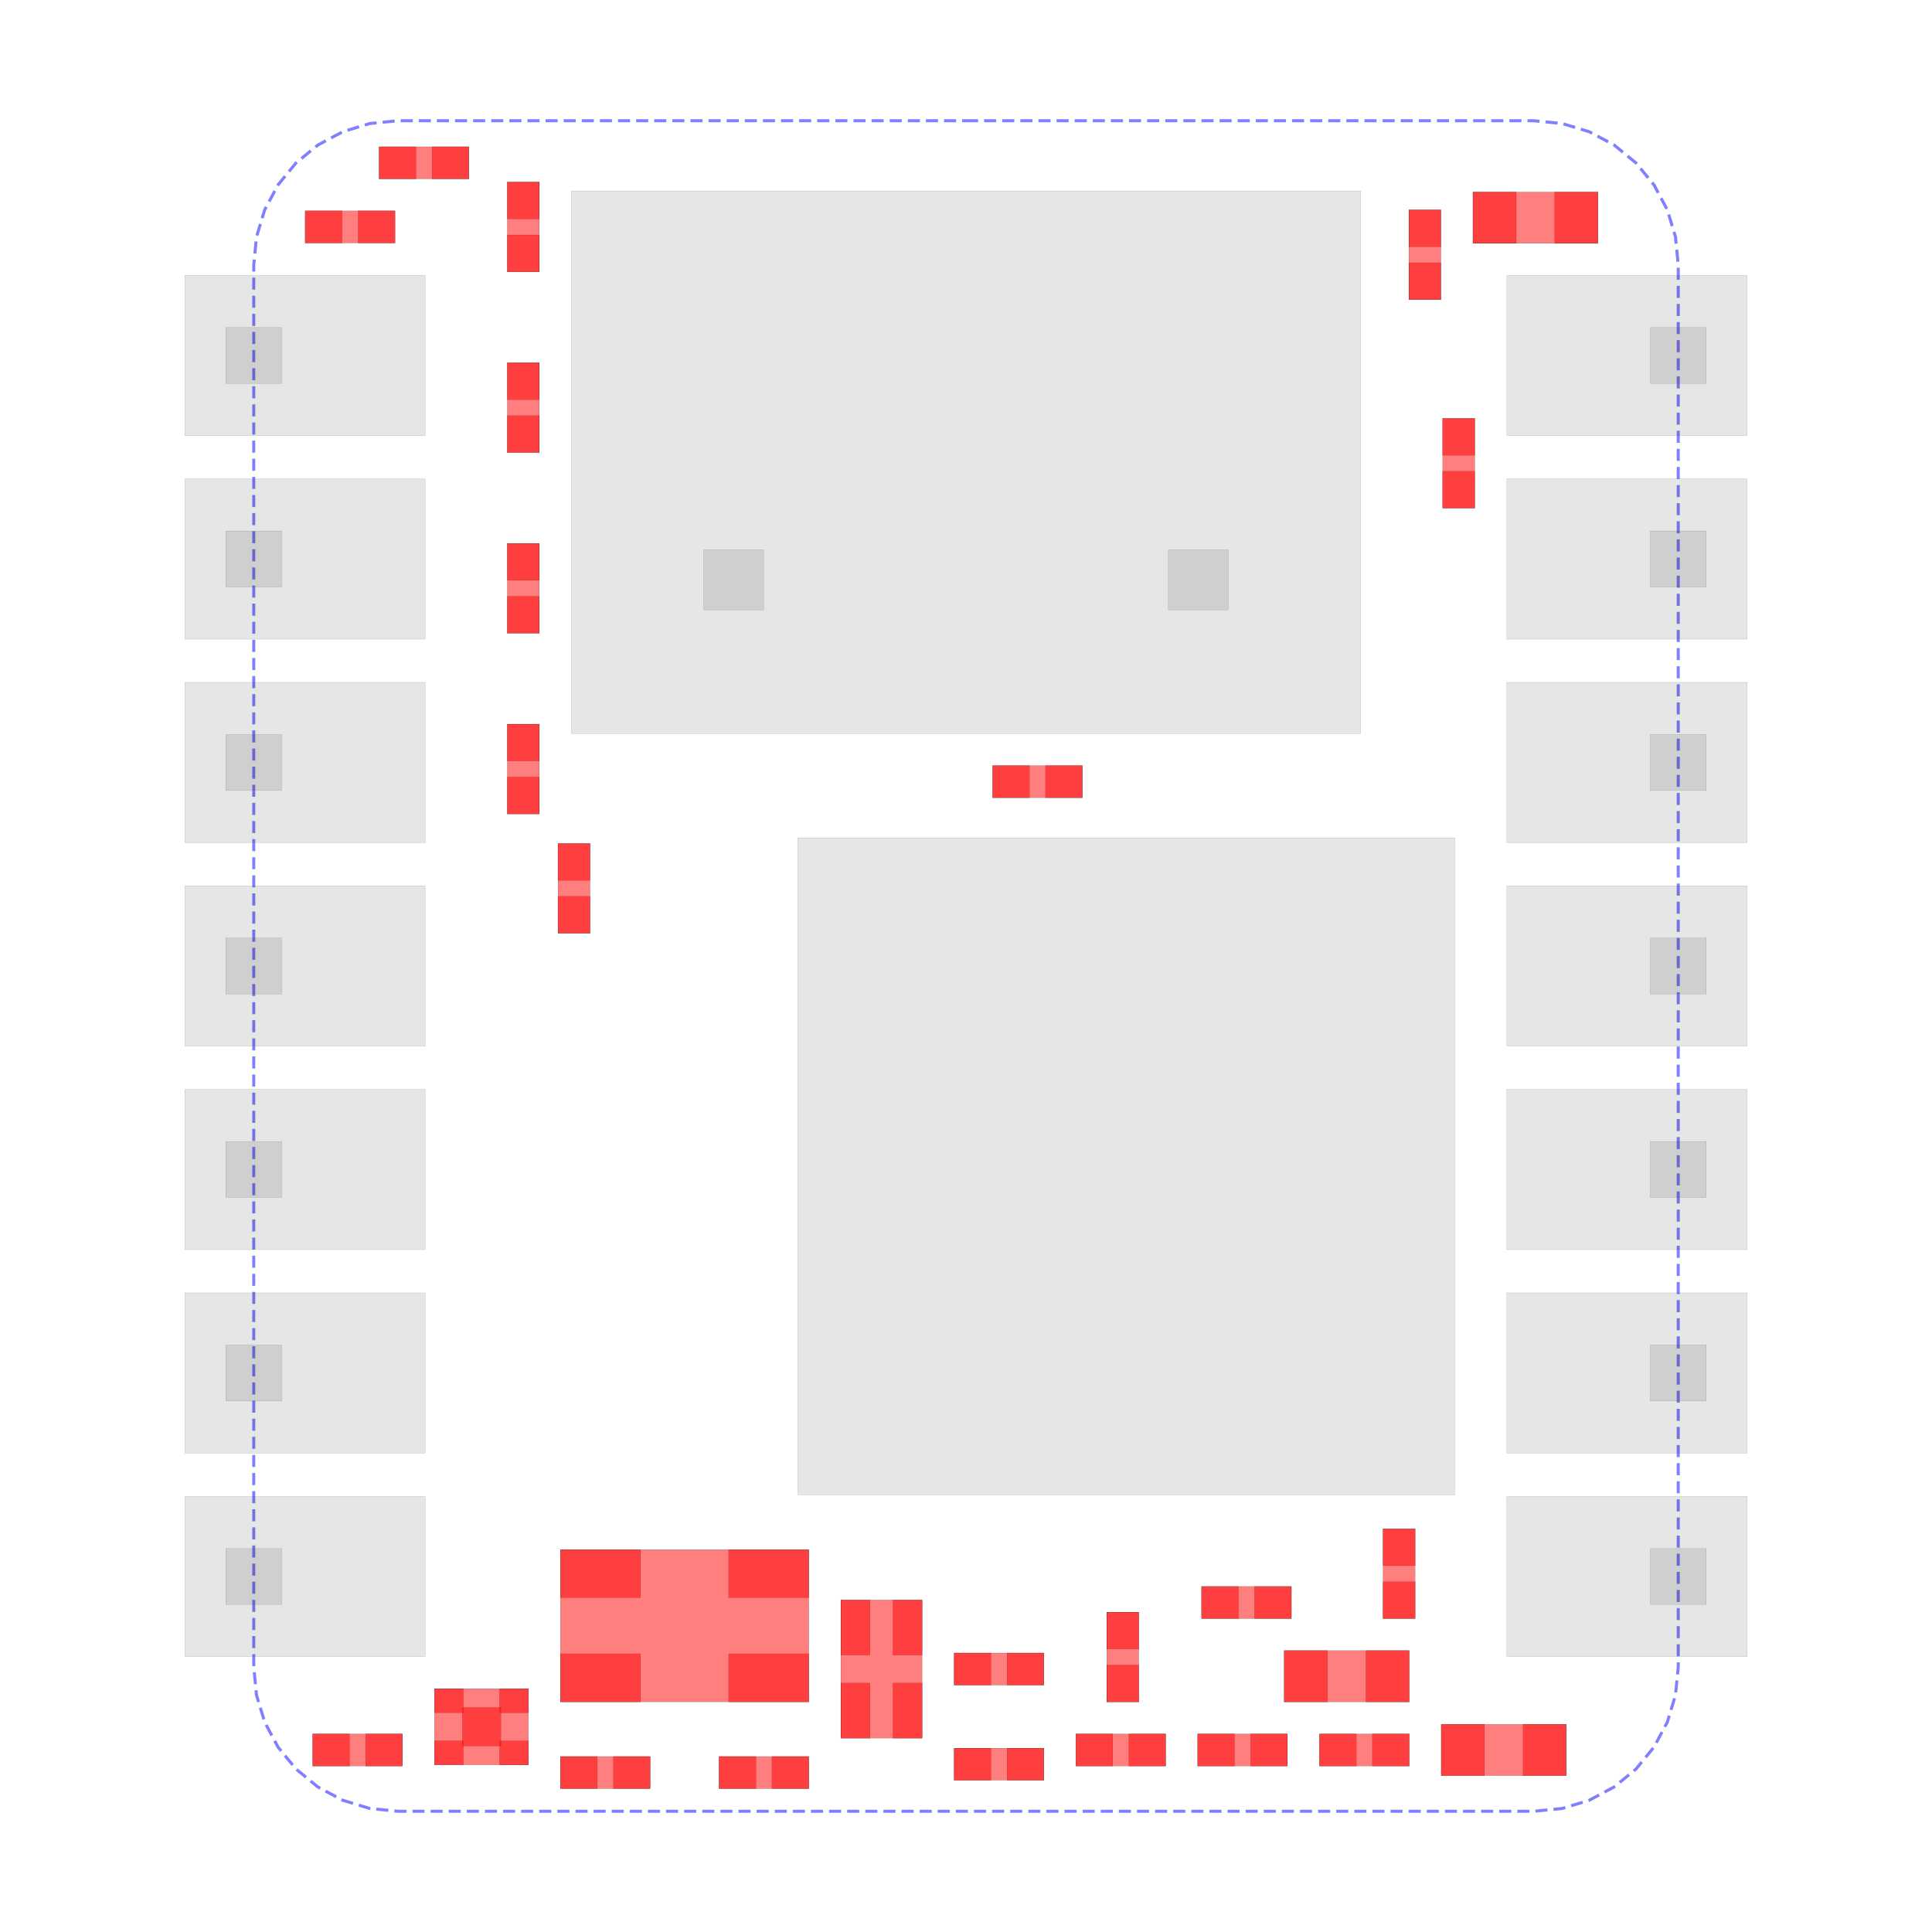
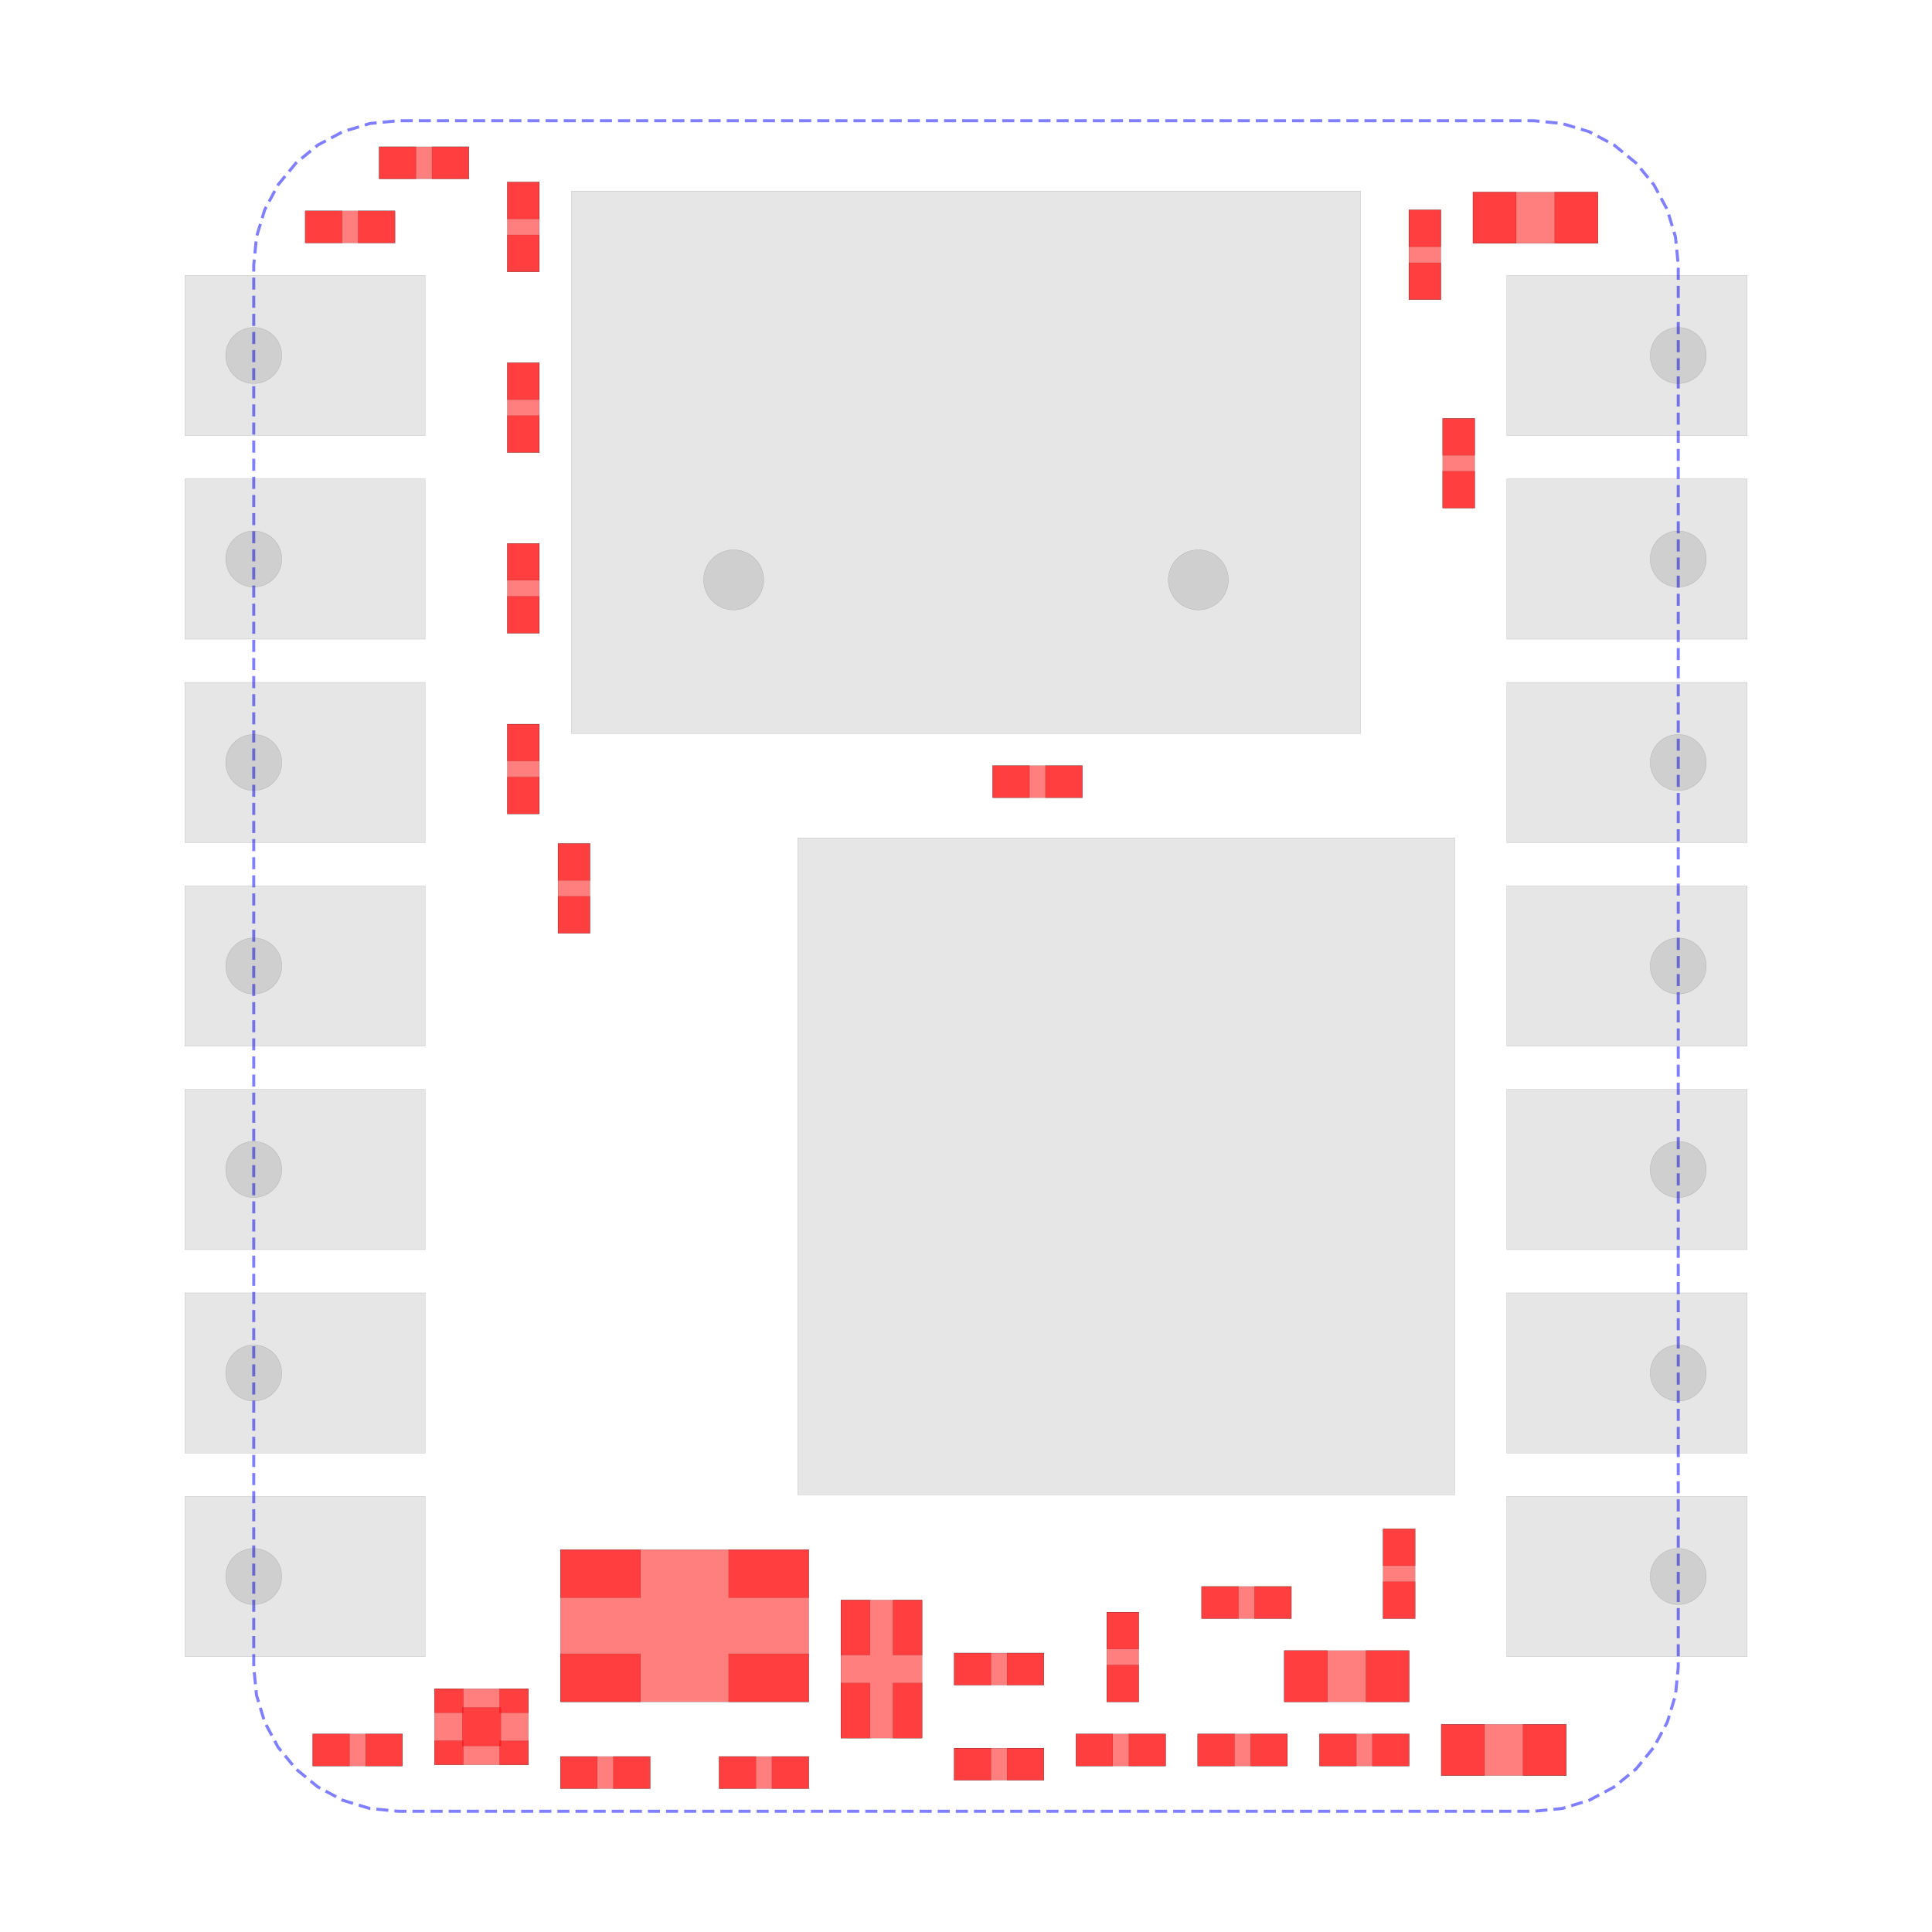
<svg xmlns="http://www.w3.org/2000/svg" width="640" height="640" viewBox="0 0 640 640">
  <rect width="100%" height="100%" fill="white" />
  <g>
    <polyline data-points="0,10.55 7.090000000000001,10.55 7.441162579629032,10.515413504725815 7.778830178257163,10.412983158520316 8.090026419435285,10.246645302144582 8.362792206135786,10.022792206135785 8.586645302144582,9.750026419435283 8.752983158520317,9.438830178257161 8.855413504725815,9.101162579629031 8.89,8.75 8.89,-8.75 8.855413504725815,-9.101162579629031 8.752983158520317,-9.438830178257161 8.586645302144582,-9.750026419435283 8.362792206135786,-10.022792206135785 8.090026419435285,-10.246645302144582 7.778830178257163,-10.412983158520316 7.441162579629032,-10.515413504725815 7.090000000000001,-10.55 -7.090000000000001,-10.55 -7.441162579629031,-10.515413504725815 -7.778830178257162,-10.412983158520316 -8.090026419435285,-10.246645302144582 -8.362792206135786,-10.022792206135787 -8.586645302144582,-9.750026419435283 -8.752983158520317,-9.438830178257161 -8.855413504725815,-9.101162579629031 -8.89,-8.75 -8.89,8.75 -8.855413504725815,9.101162579629031 -8.752983158520317,9.438830178257161 -8.586645302144582,9.750026419435283 -8.362792206135786,10.022792206135787 -8.090026419435285,10.246645302144582 -7.778830178257162,10.412983158520316 -7.441162579629031,10.515413504725815 -7.090000000000001,10.55 0,10.55" data-type="line" data-label="" points="320,40 508.171,40 517.491,40.918 526.452,43.636 534.712,48.051 541.951,53.992 547.892,61.232 552.307,69.491 555.025,78.453 555.943,87.773 555.943,552.227 555.025,561.547 552.307,570.509 547.892,578.768 541.951,586.008 534.712,591.949 526.452,596.364 517.491,599.082 508.171,600 131.829,600 122.509,599.082 113.548,596.364 105.288,591.949 98.049,586.008 92.108,578.768 87.693,570.509 84.975,561.547 84.057,552.227 84.057,87.773 84.975,78.453 87.693,69.491 92.108,61.232 98.049,53.992 105.288,48.051 113.548,43.636 122.509,40.918 131.829,40 320,40" fill="none" stroke="rgba(0, 0, 255, 0.5)" stroke-width="1px" stroke-dasharray="4 2" />
  </g>
  <g>
    <rect data-type="rect" data-label="pcb_component_33" data-x="2" data-y="-2.499999999999943" x="264.261" y="277.535" width="217.639" height="217.632" fill="rgba(0,0,0,0.1)" stroke="#555" stroke-width="0.038" />
  </g>
  <g>
    <rect data-type="rect" data-label="pcb_component_34" data-x="0" data-y="6.28749940000003" x="189.286" y="63.247" width="261.428" height="179.762" fill="rgba(0,0,0,0.1)" stroke="#555" stroke-width="0.038" />
  </g>
  <g>
    <rect data-type="rect" data-label="pcb_plated_hole_0" data-x="-8.25" data-y="7.62" x="61.232" y="91.223" width="79.621" height="53.081" fill="rgba(0,0,0,0.1)" stroke="#555" stroke-width="0.038" />
  </g>
  <g>
    <rect data-type="rect" data-label="pcb_plated_hole_1" data-x="-8.25" data-y="5.08" x="61.232" y="158.635" width="79.621" height="53.081" fill="rgba(0,0,0,0.1)" stroke="#555" stroke-width="0.038" />
  </g>
  <g>
    <rect data-type="rect" data-label="pcb_plated_hole_2" data-x="-8.25" data-y="2.54" x="61.232" y="226.047" width="79.621" height="53.081" fill="rgba(0,0,0,0.1)" stroke="#555" stroke-width="0.038" />
  </g>
  <g>
    <rect data-type="rect" data-label="pcb_plated_hole_3" data-x="-8.25" data-y="0" x="61.232" y="293.46" width="79.621" height="53.081" fill="rgba(0,0,0,0.1)" stroke="#555" stroke-width="0.038" />
  </g>
  <g>
    <rect data-type="rect" data-label="pcb_plated_hole_4" data-x="-8.25" data-y="-2.54" x="61.232" y="360.872" width="79.621" height="53.081" fill="rgba(0,0,0,0.1)" stroke="#555" stroke-width="0.038" />
  </g>
  <g>
    <rect data-type="rect" data-label="pcb_plated_hole_5" data-x="-8.25" data-y="-5.079999999999999" x="61.232" y="428.284" width="79.621" height="53.081" fill="rgba(0,0,0,0.1)" stroke="#555" stroke-width="0.038" />
  </g>
  <g>
    <rect data-type="rect" data-label="pcb_plated_hole_6" data-x="-8.25" data-y="-7.62" x="61.232" y="495.697" width="79.621" height="53.081" fill="rgba(0,0,0,0.1)" stroke="#555" stroke-width="0.038" />
  </g>
  <g>
    <rect data-type="rect" data-label="pcb_plated_hole_7" data-x="8.25" data-y="7.62" x="499.147" y="91.223" width="79.621" height="53.081" fill="rgba(0,0,0,0.1)" stroke="#555" stroke-width="0.038" />
  </g>
  <g>
    <rect data-type="rect" data-label="pcb_plated_hole_8" data-x="8.25" data-y="5.08" x="499.147" y="158.635" width="79.621" height="53.081" fill="rgba(0,0,0,0.1)" stroke="#555" stroke-width="0.038" />
  </g>
  <g>
    <rect data-type="rect" data-label="pcb_plated_hole_9" data-x="8.25" data-y="2.54" x="499.147" y="226.047" width="79.621" height="53.081" fill="rgba(0,0,0,0.1)" stroke="#555" stroke-width="0.038" />
  </g>
  <g>
    <rect data-type="rect" data-label="pcb_plated_hole_10" data-x="8.25" data-y="0" x="499.147" y="293.46" width="79.621" height="53.081" fill="rgba(0,0,0,0.1)" stroke="#555" stroke-width="0.038" />
  </g>
  <g>
    <rect data-type="rect" data-label="pcb_plated_hole_11" data-x="8.25" data-y="-2.54" x="499.147" y="360.872" width="79.621" height="53.081" fill="rgba(0,0,0,0.1)" stroke="#555" stroke-width="0.038" />
  </g>
  <g>
    <rect data-type="rect" data-label="pcb_plated_hole_12" data-x="8.25" data-y="-5.079999999999999" x="499.147" y="428.284" width="79.621" height="53.081" fill="rgba(0,0,0,0.1)" stroke="#555" stroke-width="0.038" />
  </g>
  <g>
    <rect data-type="rect" data-label="pcb_plated_hole_13" data-x="8.25" data-y="-7.62" x="499.147" y="495.697" width="79.621" height="53.081" fill="rgba(0,0,0,0.1)" stroke="#555" stroke-width="0.038" />
  </g>
  <g>
-     <rect data-type="rect" data-label="pcb_hole_0" data-x="-8.89" data-y="7.62" x="74.768" y="108.474" width="18.578" height="18.578" fill="rgba(0,0,0,0.1)" stroke="#555" stroke-width="0.038" />
-   </g>
-   <g>
-     <rect data-type="rect" data-label="pcb_hole_1" data-x="-8.89" data-y="5.08" x="74.768" y="175.886" width="18.578" height="18.578" fill="rgba(0,0,0,0.1)" stroke="#555" stroke-width="0.038" />
-   </g>
-   <g>
-     <rect data-type="rect" data-label="pcb_hole_2" data-x="-8.89" data-y="2.54" x="74.768" y="243.299" width="18.578" height="18.578" fill="rgba(0,0,0,0.1)" stroke="#555" stroke-width="0.038" />
-   </g>
-   <g>
-     <rect data-type="rect" data-label="pcb_hole_3" data-x="-8.89" data-y="0" x="74.768" y="310.711" width="18.578" height="18.578" fill="rgba(0,0,0,0.1)" stroke="#555" stroke-width="0.038" />
-   </g>
-   <g>
-     <rect data-type="rect" data-label="pcb_hole_4" data-x="-8.89" data-y="-2.54" x="74.768" y="378.123" width="18.578" height="18.578" fill="rgba(0,0,0,0.1)" stroke="#555" stroke-width="0.038" />
-   </g>
-   <g>
-     <rect data-type="rect" data-label="pcb_hole_5" data-x="-8.89" data-y="-5.079999999999999" x="74.768" y="445.536" width="18.578" height="18.578" fill="rgba(0,0,0,0.1)" stroke="#555" stroke-width="0.038" />
-   </g>
-   <g>
-     <rect data-type="rect" data-label="pcb_hole_6" data-x="-8.89" data-y="-7.62" x="74.768" y="512.948" width="18.578" height="18.578" fill="rgba(0,0,0,0.1)" stroke="#555" stroke-width="0.038" />
-   </g>
-   <g>
-     <rect data-type="rect" data-label="pcb_hole_7" data-x="8.89" data-y="7.62" x="546.654" y="108.474" width="18.578" height="18.578" fill="rgba(0,0,0,0.1)" stroke="#555" stroke-width="0.038" />
-   </g>
-   <g>
-     <rect data-type="rect" data-label="pcb_hole_8" data-x="8.89" data-y="5.08" x="546.654" y="175.886" width="18.578" height="18.578" fill="rgba(0,0,0,0.1)" stroke="#555" stroke-width="0.038" />
-   </g>
-   <g>
-     <rect data-type="rect" data-label="pcb_hole_9" data-x="8.89" data-y="2.54" x="546.654" y="243.299" width="18.578" height="18.578" fill="rgba(0,0,0,0.1)" stroke="#555" stroke-width="0.038" />
-   </g>
-   <g>
-     <rect data-type="rect" data-label="pcb_hole_10" data-x="8.89" data-y="0" x="546.654" y="310.711" width="18.578" height="18.578" fill="rgba(0,0,0,0.1)" stroke="#555" stroke-width="0.038" />
-   </g>
-   <g>
-     <rect data-type="rect" data-label="pcb_hole_11" data-x="8.89" data-y="-2.54" x="546.654" y="378.123" width="18.578" height="18.578" fill="rgba(0,0,0,0.1)" stroke="#555" stroke-width="0.038" />
-   </g>
-   <g>
-     <rect data-type="rect" data-label="pcb_hole_12" data-x="8.89" data-y="-5.079999999999999" x="546.654" y="445.536" width="18.578" height="18.578" fill="rgba(0,0,0,0.1)" stroke="#555" stroke-width="0.038" />
-   </g>
-   <g>
-     <rect data-type="rect" data-label="pcb_hole_13" data-x="8.89" data-y="-7.62" x="546.654" y="512.948" width="18.578" height="18.578" fill="rgba(0,0,0,0.1)" stroke="#555" stroke-width="0.038" />
-   </g>
-   <g>
-     <rect data-type="rect" data-label="pcb_hole_14" data-x="2.8999180000000706" data-y="4.819388950000075" x="387.012" y="182.139" width="19.906" height="19.906" fill="rgba(0,0,0,0.1)" stroke="#555" stroke-width="0.038" />
-   </g>
-   <g>
-     <rect data-type="rect" data-label="pcb_hole_15" data-x="-2.8999180000000706" data-y="4.819388950000075" x="233.083" y="182.139" width="19.906" height="19.906" fill="rgba(0,0,0,0.1)" stroke="#555" stroke-width="0.038" />
-   </g>
-   <g>
    <rect data-type="rect" data-label="" data-x="-6.454037600000079" data-y="-9.820023800000019" x="143.931" y="576.645" width="9.554" height="7.963" fill="rgba(255,0,0,0.5)" stroke="black" stroke-width="0.038" />
  </g>
  <g>
    <rect data-type="rect" data-label="" data-x="-6.453986800000083" data-y="-9.170012400000036" x="143.932" y="559.393" width="9.554" height="7.963" fill="rgba(255,0,0,0.5)" stroke="black" stroke-width="0.038" />
  </g>
  <g>
    <rect data-type="rect" data-label="" data-x="-5.642101199999987" data-y="-9.171003000000116" x="165.48" y="559.42" width="9.554" height="7.963" fill="rgba(255,0,0,0.5)" stroke="black" stroke-width="0.038" />
  </g>
  <g>
    <rect data-type="rect" data-label="" data-x="-5.642101199999987" data-y="-9.821065200000039" x="165.48" y="576.672" width="9.554" height="7.963" fill="rgba(255,0,0,0.5)" stroke="black" stroke-width="0.038" />
  </g>
  <g>
    <rect data-type="rect" data-label="" data-x="-6.045999299999922" data-y="-9.494980000000186" x="153.168" y="565.63" width="12.74" height="12.74" fill="rgba(255,0,0,0.5)" stroke="black" stroke-width="0.038" />
  </g>
  <g>
    <rect data-type="rect" data-label="" data-x="-6.048069400000005" data-y="-9.495538800000038" x="143.931" y="559.393" width="31.103" height="25.242" fill="rgba(255,0,0,0.5)" stroke="black" stroke-width="0.038" />
  </g>
  <g>
    <rect data-type="rect" data-label="" data-x="-2.4620331000001654" data-y="-8.884454499999997" x="241.387" y="547.834" width="26.54" height="15.924" fill="rgba(255,0,0,0.5)" stroke="black" stroke-width="0.038" />
  </g>
  <g>
    <rect data-type="rect" data-label="" data-x="-2.4620331000001654" data-y="-7.584482499999858" x="241.387" y="513.332" width="26.54" height="15.924" fill="rgba(255,0,0,0.5)" stroke="black" stroke-width="0.038" />
  </g>
  <g>
    <rect data-type="rect" data-label="" data-x="-4.562105100000006" data-y="-7.584482499999858" x="185.65" y="513.332" width="26.54" height="15.924" fill="rgba(255,0,0,0.5)" stroke="black" stroke-width="0.038" />
  </g>
  <g>
    <rect data-type="rect" data-label="" data-x="-4.562105100000006" data-y="-8.884454499999997" x="185.65" y="547.834" width="26.54" height="15.924" fill="rgba(255,0,0,0.5)" stroke="black" stroke-width="0.038" />
  </g>
  <g>
    <rect data-type="rect" data-label="" data-x="-3.512069100000086" data-y="-8.234468499999927" x="185.65" y="513.332" width="82.277" height="50.426" fill="rgba(255,0,0,0.5)" stroke="black" stroke-width="0.038" />
  </g>
  <g>
    <rect data-type="rect" data-label="" data-x="-0.7300444000001529" data-y="-8.256600949999989" x="295.794" y="530.016" width="9.661" height="18.233" fill="rgba(255,0,0,0.5)" stroke="black" stroke-width="0.038" />
  </g>
  <g>
    <rect data-type="rect" data-label="" data-x="-1.3800304000001655" data-y="-8.256600949999989" x="278.543" y="530.016" width="9.661" height="18.233" fill="rgba(255,0,0,0.5)" stroke="black" stroke-width="0.038" />
  </g>
  <g>
    <rect data-type="rect" data-label="" data-x="-1.3800304000001655" data-y="-9.293428950000003" x="278.543" y="557.534" width="9.661" height="18.233" fill="rgba(255,0,0,0.5)" stroke="black" stroke-width="0.038" />
  </g>
  <g>
    <rect data-type="rect" data-label="" data-x="-0.7300444000001529" data-y="-9.293428950000003" x="295.794" y="557.534" width="9.661" height="18.233" fill="rgba(255,0,0,0.5)" stroke="black" stroke-width="0.038" />
  </g>
  <g>
    <rect data-type="rect" data-label="" data-x="-1.0550374000001592" data-y="-8.775014949999996" x="278.543" y="530.016" width="26.912" height="45.751" fill="rgba(255,0,0,0.5)" stroke="black" stroke-width="0.038" />
  </g>
  <g>
    <rect data-type="rect" data-label="" data-x="-4.832104100000006" data-y="-10.067226949999998" x="185.65" y="581.879" width="12.209" height="10.616" fill="rgba(255,0,0,0.5)" stroke="black" stroke-width="0.038" />
  </g>
  <g>
    <rect data-type="rect" data-label="" data-x="-4.172104100000006" data-y="-10.067226949999998" x="203.167" y="581.879" width="12.209" height="10.616" fill="rgba(255,0,0,0.5)" stroke="black" stroke-width="0.038" />
  </g>
  <g>
    <rect data-type="rect" data-label="" data-x="-4.502104100000006" data-y="-10.067226949999998" x="185.65" y="581.879" width="29.725" height="10.616" fill="rgba(255,0,0,0.5)" stroke="black" stroke-width="0.038" />
  </g>
  <g>
    <rect data-type="rect" data-label="" data-x="-2.8520341000001657" data-y="-10.067226949999998" x="238.202" y="581.879" width="12.209" height="10.616" fill="rgba(255,0,0,0.5)" stroke="black" stroke-width="0.038" />
  </g>
  <g>
    <rect data-type="rect" data-label="" data-x="-2.1920341000001655" data-y="-10.067226949999998" x="255.719" y="581.879" width="12.209" height="10.616" fill="rgba(255,0,0,0.5)" stroke="black" stroke-width="0.038" />
  </g>
  <g>
    <rect data-type="rect" data-label="" data-x="-2.5220341000001656" data-y="-10.067226949999998" x="238.202" y="581.879" width="29.725" height="10.616" fill="rgba(255,0,0,0.5)" stroke="black" stroke-width="0.038" />
  </g>
  <g>
    <rect data-type="rect" data-label="" data-x="0.08195929999984713" data-y="-8.775014949999996" x="316.071" y="547.583" width="12.209" height="10.616" fill="rgba(255,0,0,0.5)" stroke="black" stroke-width="0.038" />
  </g>
  <g>
    <rect data-type="rect" data-label="" data-x="0.7419592999998472" data-y="-8.775014949999996" x="333.588" y="547.583" width="12.209" height="10.616" fill="rgba(255,0,0,0.5)" stroke="black" stroke-width="0.038" />
  </g>
  <g>
    <rect data-type="rect" data-label="" data-x="0.41195929999984715" data-y="-8.775014949999996" x="316.071" y="547.583" width="29.725" height="10.616" fill="rgba(255,0,0,0.5)" stroke="black" stroke-width="0.038" />
  </g>
  <g>
    <rect data-type="rect" data-label="" data-x="0.08195929999984713" data-y="-9.962507474999999" x="316.071" y="579.1" width="12.209" height="10.616" fill="rgba(255,0,0,0.5)" stroke="black" stroke-width="0.038" />
  </g>
  <g>
    <rect data-type="rect" data-label="" data-x="0.7419592999998472" data-y="-9.962507474999999" x="333.588" y="579.1" width="12.209" height="10.616" fill="rgba(255,0,0,0.5)" stroke="black" stroke-width="0.038" />
  </g>
  <g>
    <rect data-type="rect" data-label="" data-x="0.41195929999984715" data-y="-9.962507474999999" x="316.071" y="579.1" width="29.725" height="10.616" fill="rgba(255,0,0,0.5)" stroke="black" stroke-width="0.038" />
  </g>
  <g>
    <rect data-type="rect" data-label="" data-x="1.601959299999847" data-y="-9.785" x="356.412" y="574.389" width="12.209" height="10.616" fill="rgba(255,0,0,0.5)" stroke="black" stroke-width="0.038" />
  </g>
  <g>
    <rect data-type="rect" data-label="" data-x="2.2619592999998472" data-y="-9.785" x="373.929" y="574.389" width="12.209" height="10.616" fill="rgba(255,0,0,0.5)" stroke="black" stroke-width="0.038" />
  </g>
  <g>
    <rect data-type="rect" data-label="" data-x="1.9319592999998472" data-y="-9.785" x="356.412" y="574.389" width="29.725" height="10.616" fill="rgba(255,0,0,0.5)" stroke="black" stroke-width="0.038" />
  </g>
  <g>
    <rect data-type="rect" data-label="" data-x="3.121959299999847" data-y="-9.785" x="396.753" y="574.389" width="12.209" height="10.616" fill="rgba(255,0,0,0.5)" stroke="black" stroke-width="0.038" />
  </g>
  <g>
    <rect data-type="rect" data-label="" data-x="3.7819592999998473" data-y="-9.785" x="414.27" y="574.389" width="12.209" height="10.616" fill="rgba(255,0,0,0.5)" stroke="black" stroke-width="0.038" />
  </g>
  <g>
    <rect data-type="rect" data-label="" data-x="3.451959299999847" data-y="-9.785" x="396.753" y="574.389" width="29.725" height="10.616" fill="rgba(255,0,0,0.5)" stroke="black" stroke-width="0.038" />
  </g>
  <g>
    <rect data-type="rect" data-label="" data-x="4.641959299999848" data-y="-9.785" x="437.095" y="574.389" width="12.209" height="10.616" fill="rgba(255,0,0,0.5)" stroke="black" stroke-width="0.038" />
  </g>
  <g>
    <rect data-type="rect" data-label="" data-x="5.301959299999848" data-y="-9.785" x="454.611" y="574.389" width="12.209" height="10.616" fill="rgba(255,0,0,0.5)" stroke="black" stroke-width="0.038" />
  </g>
  <g>
    <rect data-type="rect" data-label="" data-x="4.971959299999848" data-y="-9.785" x="437.095" y="574.389" width="29.725" height="10.616" fill="rgba(255,0,0,0.5)" stroke="black" stroke-width="0.038" />
  </g>
  <g>
    <rect data-type="rect" data-label="" data-x="6.2019592999998485" data-y="-9.785" x="477.436" y="571.204" width="14.332" height="16.986" fill="rgba(255,0,0,0.5)" stroke="black" stroke-width="0.038" />
  </g>
  <g>
    <rect data-type="rect" data-label="" data-x="7.221959299999848" data-y="-9.785" x="504.507" y="571.204" width="14.332" height="16.986" fill="rgba(255,0,0,0.5)" stroke="black" stroke-width="0.038" />
  </g>
  <g>
    <rect data-type="rect" data-label="" data-x="6.711959299999848" data-y="-9.785" x="477.436" y="571.204" width="41.403" height="16.986" fill="rgba(255,0,0,0.5)" stroke="black" stroke-width="0.038" />
  </g>
  <g>
    <rect data-type="rect" data-label="" data-x="4.241959299999848" data-y="-8.865" x="425.417" y="546.787" width="14.332" height="16.986" fill="rgba(255,0,0,0.5)" stroke="black" stroke-width="0.038" />
  </g>
  <g>
    <rect data-type="rect" data-label="" data-x="5.261959299999847" data-y="-8.865" x="452.488" y="546.787" width="14.332" height="16.986" fill="rgba(255,0,0,0.5)" stroke="black" stroke-width="0.038" />
  </g>
  <g>
    <rect data-type="rect" data-label="" data-x="4.7519592999998475" data-y="-8.865" x="425.417" y="546.787" width="41.403" height="16.986" fill="rgba(255,0,0,0.5)" stroke="black" stroke-width="0.038" />
  </g>
  <g>
    <rect data-type="rect" data-label="" data-x="3.1709796499999228" data-y="-7.944999999999999" x="398.054" y="525.555" width="12.209" height="10.616" fill="rgba(255,0,0,0.5)" stroke="black" stroke-width="0.038" />
  </g>
  <g>
    <rect data-type="rect" data-label="" data-x="3.830979649999923" data-y="-7.944999999999999" x="415.571" y="525.555" width="12.209" height="10.616" fill="rgba(255,0,0,0.5)" stroke="black" stroke-width="0.038" />
  </g>
  <g>
    <rect data-type="rect" data-label="" data-x="3.500979649999923" data-y="-7.944999999999999" x="398.054" y="525.555" width="29.725" height="10.616" fill="rgba(255,0,0,0.5)" stroke="black" stroke-width="0.038" />
  </g>
  <g>
    <rect data-type="rect" data-label="" data-x="5.405489824999961" data-y="-7.914999999999999" x="458.155" y="523.962" width="10.616" height="12.209" fill="rgba(255,0,0,0.5)" stroke="black" stroke-width="0.038" />
  </g>
  <g>
    <rect data-type="rect" data-label="" data-x="5.405489824999961" data-y="-7.254999999999999" x="458.155" y="506.445" width="10.616" height="12.209" fill="rgba(255,0,0,0.5)" stroke="black" stroke-width="0.038" />
  </g>
  <g>
    <rect data-type="rect" data-label="" data-x="5.405489824999961" data-y="-7.584999999999999" x="458.155" y="506.445" width="10.616" height="29.725" fill="rgba(255,0,0,0.5)" stroke="black" stroke-width="0.038" />
  </g>
  <g>
    <rect data-type="rect" data-label="" data-x="6.1499999999999995" data-y="5.945014950000052" x="477.915" y="156.113" width="10.616" height="12.209" fill="rgba(255,0,0,0.5)" stroke="black" stroke-width="0.038" />
  </g>
  <g>
    <rect data-type="rect" data-label="" data-x="6.1499999999999995" data-y="6.605014950000053" x="477.915" y="138.597" width="10.616" height="12.209" fill="rgba(255,0,0,0.5)" stroke="black" stroke-width="0.038" />
  </g>
  <g>
    <rect data-type="rect" data-label="" data-x="6.1499999999999995" data-y="6.2750149500000525" x="477.915" y="138.597" width="10.616" height="29.725" fill="rgba(255,0,0,0.5)" stroke="black" stroke-width="0.038" />
  </g>
  <g>
    <rect data-type="rect" data-label="" data-x="6.597555399999996" data-y="9.34" x="487.935" y="63.621" width="14.332" height="16.986" fill="rgba(255,0,0,0.5)" stroke="black" stroke-width="0.038" />
  </g>
  <g>
    <rect data-type="rect" data-label="" data-x="7.617555399999995" data-y="9.34" x="515.006" y="63.621" width="14.332" height="16.986" fill="rgba(255,0,0,0.5)" stroke="black" stroke-width="0.038" />
  </g>
  <g>
    <rect data-type="rect" data-label="" data-x="7.107555399999995" data-y="9.34" x="487.935" y="63.621" width="41.403" height="16.986" fill="rgba(255,0,0,0.5)" stroke="black" stroke-width="0.038" />
  </g>
  <g>
    <rect data-type="rect" data-label="" data-x="5.7275553999999955" data-y="8.547507475000026" x="466.703" y="87.042" width="10.616" height="12.209" fill="rgba(255,0,0,0.5)" stroke="black" stroke-width="0.038" />
  </g>
  <g>
    <rect data-type="rect" data-label="" data-x="5.7275553999999955" data-y="9.207507475000027" x="466.703" y="69.526" width="10.616" height="12.209" fill="rgba(255,0,0,0.5)" stroke="black" stroke-width="0.038" />
  </g>
  <g>
    <rect data-type="rect" data-label="" data-x="5.7275553999999955" data-y="8.877507475000026" x="466.703" y="69.526" width="10.616" height="29.725" fill="rgba(255,0,0,0.5)" stroke="black" stroke-width="0.038" />
  </g>
  <g>
    <rect data-type="rect" data-label="" data-x="-5.52511079999999" data-y="2.128871975000137" x="168.054" y="257.395" width="10.616" height="12.209" fill="rgba(255,0,0,0.5)" stroke="black" stroke-width="0.038" />
  </g>
  <g>
    <rect data-type="rect" data-label="" data-x="-5.52511079999999" data-y="2.788871975000137" x="168.054" y="239.878" width="10.616" height="12.209" fill="rgba(255,0,0,0.5)" stroke="black" stroke-width="0.038" />
  </g>
  <g>
    <rect data-type="rect" data-label="" data-x="-5.52511079999999" data-y="2.458871975000137" x="168.054" y="239.878" width="10.616" height="29.725" fill="rgba(255,0,0,0.5)" stroke="black" stroke-width="0.038" />
  </g>
  <g>
    <rect data-type="rect" data-label="" data-x="-5.52511079999999" data-y="6.639435987500068" x="168.054" y="137.683" width="10.616" height="12.209" fill="rgba(255,0,0,0.5)" stroke="black" stroke-width="0.038" />
  </g>
  <g>
    <rect data-type="rect" data-label="" data-x="-5.52511079999999" data-y="7.299435987500068" x="168.054" y="120.167" width="10.616" height="12.209" fill="rgba(255,0,0,0.5)" stroke="black" stroke-width="0.038" />
  </g>
  <g>
    <rect data-type="rect" data-label="" data-x="-5.52511079999999" data-y="6.969435987500068" x="168.054" y="120.167" width="10.616" height="29.725" fill="rgba(255,0,0,0.5)" stroke="black" stroke-width="0.038" />
  </g>
  <g>
    <rect data-type="rect" data-label="" data-x="-5.52511079999999" data-y="8.894717993750033" x="168.054" y="77.827" width="10.616" height="12.209" fill="rgba(255,0,0,0.5)" stroke="black" stroke-width="0.038" />
  </g>
  <g>
    <rect data-type="rect" data-label="" data-x="-5.52511079999999" data-y="9.554717993750034" x="168.054" y="60.311" width="10.616" height="12.209" fill="rgba(255,0,0,0.5)" stroke="black" stroke-width="0.038" />
  </g>
  <g>
    <rect data-type="rect" data-label="" data-x="-5.52511079999999" data-y="9.224717993750033" x="168.054" y="60.311" width="10.616" height="29.725" fill="rgba(255,0,0,0.5)" stroke="black" stroke-width="0.038" />
  </g>
  <g>
    <rect data-type="rect" data-label="" data-x="-7.095110799999991" data-y="10.024717993750032" x="125.589" y="48.633" width="12.209" height="10.616" fill="rgba(255,0,0,0.5)" stroke="black" stroke-width="0.038" />
  </g>
  <g>
    <rect data-type="rect" data-label="" data-x="-6.435110799999991" data-y="10.024717993750032" x="143.106" y="48.633" width="12.209" height="10.616" fill="rgba(255,0,0,0.5)" stroke="black" stroke-width="0.038" />
  </g>
  <g>
    <rect data-type="rect" data-label="" data-x="-6.765110799999991" data-y="10.024717993750032" x="125.589" y="48.633" width="29.725" height="10.616" fill="rgba(255,0,0,0.5)" stroke="black" stroke-width="0.038" />
  </g>
  <g>
    <rect data-type="rect" data-label="" data-x="-8.017555399999996" data-y="9.224717993750033" x="101.108" y="69.865" width="12.209" height="10.616" fill="rgba(255,0,0,0.5)" stroke="black" stroke-width="0.038" />
  </g>
  <g>
    <rect data-type="rect" data-label="" data-x="-7.357555399999995" data-y="9.224717993750033" x="118.624" y="69.865" width="12.209" height="10.616" fill="rgba(255,0,0,0.5)" stroke="black" stroke-width="0.038" />
  </g>
  <g>
    <rect data-type="rect" data-label="" data-x="-7.6875553999999955" data-y="9.224717993750033" x="101.108" y="69.865" width="29.725" height="10.616" fill="rgba(255,0,0,0.5)" stroke="black" stroke-width="0.038" />
  </g>
  <g>
    <rect data-type="rect" data-label="" data-x="-7.9240347000000035" data-y="-9.785" x="103.59" y="574.389" width="12.209" height="10.616" fill="rgba(255,0,0,0.5)" stroke="black" stroke-width="0.038" />
  </g>
  <g>
    <rect data-type="rect" data-label="" data-x="-7.264034700000003" data-y="-9.785" x="121.106" y="574.389" width="12.209" height="10.616" fill="rgba(255,0,0,0.5)" stroke="black" stroke-width="0.038" />
  </g>
  <g>
    <rect data-type="rect" data-label="" data-x="-7.5940347000000035" data-y="-9.785" x="103.59" y="574.389" width="29.725" height="10.616" fill="rgba(255,0,0,0.5)" stroke="black" stroke-width="0.038" />
  </g>
  <g>
    <rect data-type="rect" data-label="" data-x="1.956469474999885" data-y="-8.955" x="366.617" y="551.564" width="10.616" height="12.209" fill="rgba(255,0,0,0.5)" stroke="black" stroke-width="0.038" />
  </g>
  <g>
    <rect data-type="rect" data-label="" data-x="1.956469474999885" data-y="-8.295" x="366.617" y="534.047" width="10.616" height="12.209" fill="rgba(255,0,0,0.5)" stroke="black" stroke-width="0.038" />
  </g>
  <g>
    <rect data-type="rect" data-label="" data-x="1.956469474999885" data-y="-8.625" x="366.617" y="534.047" width="10.616" height="29.725" fill="rgba(255,0,0,0.5)" stroke="black" stroke-width="0.038" />
  </g>
  <g>
    <rect data-type="rect" data-label="" data-x="-4.892555399999996" data-y="0.6388719750001361" x="184.842" y="296.94" width="10.616" height="12.209" fill="rgba(255,0,0,0.5)" stroke="black" stroke-width="0.038" />
  </g>
  <g>
    <rect data-type="rect" data-label="" data-x="-4.892555399999996" data-y="1.2988719750001363" x="184.842" y="279.423" width="10.616" height="12.209" fill="rgba(255,0,0,0.5)" stroke="black" stroke-width="0.038" />
  </g>
  <g>
    <rect data-type="rect" data-label="" data-x="-4.892555399999996" data-y="0.9688719750001362" x="184.842" y="279.423" width="10.616" height="29.725" fill="rgba(255,0,0,0.5)" stroke="black" stroke-width="0.038" />
  </g>
  <g>
    <rect data-type="rect" data-label="" data-x="-5.52511079999999" data-y="4.384153981250103" x="168.054" y="197.539" width="10.616" height="12.209" fill="rgba(255,0,0,0.5)" stroke="black" stroke-width="0.038" />
  </g>
  <g>
    <rect data-type="rect" data-label="" data-x="-5.52511079999999" data-y="5.044153981250103" x="168.054" y="180.022" width="10.616" height="12.209" fill="rgba(255,0,0,0.5)" stroke="black" stroke-width="0.038" />
  </g>
  <g>
    <rect data-type="rect" data-label="" data-x="-5.52511079999999" data-y="4.714153981250103" x="168.054" y="180.022" width="10.616" height="29.725" fill="rgba(255,0,0,0.5)" stroke="black" stroke-width="0.038" />
  </g>
  <g>
    <rect data-type="rect" data-label="" data-x="0.5624446000000045" data-y="2.300914250000111" x="328.823" y="253.625" width="12.209" height="10.616" fill="rgba(255,0,0,0.5)" stroke="black" stroke-width="0.038" />
  </g>
  <g>
    <rect data-type="rect" data-label="" data-x="1.2224446000000047" data-y="2.300914250000111" x="346.34" y="253.625" width="12.209" height="10.616" fill="rgba(255,0,0,0.5)" stroke="black" stroke-width="0.038" />
  </g>
  <g>
    <rect data-type="rect" data-label="" data-x="0.8924446000000046" data-y="2.300914250000111" x="328.823" y="253.625" width="29.725" height="10.616" fill="rgba(255,0,0,0.5)" stroke="black" stroke-width="0.038" />
  </g>
+   <circle data-type="circle" data-label="" data-x="-8.89" data-y="7.62" cx="84.057" cy="117.763" r="9.289" fill="rgba(0,0,0,0.1)" stroke="#555" stroke-width="0.038" />
+   <circle data-type="circle" data-label="" data-x="-8.89" data-y="5.08" cx="84.057" cy="185.175" r="9.289" fill="rgba(0,0,0,0.1)" stroke="#555" stroke-width="0.038" />
+   <circle data-type="circle" data-label="" data-x="-8.89" data-y="2.54" cx="84.057" cy="252.588" r="9.289" fill="rgba(0,0,0,0.1)" stroke="#555" stroke-width="0.038" />
+   <circle data-type="circle" data-label="" data-x="-8.89" data-y="0" cx="84.057" cy="320" r="9.289" fill="rgba(0,0,0,0.1)" stroke="#555" stroke-width="0.038" />
+   <circle data-type="circle" data-label="" data-x="-8.89" data-y="-2.54" cx="84.057" cy="387.412" r="9.289" fill="rgba(0,0,0,0.1)" stroke="#555" stroke-width="0.038" />
+   <circle data-type="circle" data-label="" data-x="-8.89" data-y="-5.079999999999999" cx="84.057" cy="454.825" r="9.289" fill="rgba(0,0,0,0.1)" stroke="#555" stroke-width="0.038" />
+   <circle data-type="circle" data-label="" data-x="-8.89" data-y="-7.62" cx="84.057" cy="522.237" r="9.289" fill="rgba(0,0,0,0.1)" stroke="#555" stroke-width="0.038" />
+   <circle data-type="circle" data-label="" data-x="8.89" data-y="7.62" cx="555.943" cy="117.763" r="9.289" fill="rgba(0,0,0,0.1)" stroke="#555" stroke-width="0.038" />
+   <circle data-type="circle" data-label="" data-x="8.89" data-y="5.08" cx="555.943" cy="185.175" r="9.289" fill="rgba(0,0,0,0.1)" stroke="#555" stroke-width="0.038" />
+   <circle data-type="circle" data-label="" data-x="8.89" data-y="2.54" cx="555.943" cy="252.588" r="9.289" fill="rgba(0,0,0,0.1)" stroke="#555" stroke-width="0.038" />
+   <circle data-type="circle" data-label="" data-x="8.89" data-y="0" cx="555.943" cy="320" r="9.289" fill="rgba(0,0,0,0.1)" stroke="#555" stroke-width="0.038" />
+   <circle data-type="circle" data-label="" data-x="8.89" data-y="-2.54" cx="555.943" cy="387.412" r="9.289" fill="rgba(0,0,0,0.1)" stroke="#555" stroke-width="0.038" />
+   <circle data-type="circle" data-label="" data-x="8.89" data-y="-5.079999999999999" cx="555.943" cy="454.825" r="9.289" fill="rgba(0,0,0,0.1)" stroke="#555" stroke-width="0.038" />
+   <circle data-type="circle" data-label="" data-x="8.89" data-y="-7.62" cx="555.943" cy="522.237" r="9.289" fill="rgba(0,0,0,0.1)" stroke="#555" stroke-width="0.038" />
+   <circle data-type="circle" data-label="" data-x="2.8999180000000706" data-y="4.819388950000075" cx="396.965" cy="192.092" r="9.953" fill="rgba(0,0,0,0.1)" stroke="#555" stroke-width="0.038" />
+   <circle data-type="circle" data-label="" data-x="-2.8999180000000706" data-y="4.819388950000075" cx="243.035" cy="192.092" r="9.953" fill="rgba(0,0,0,0.1)" stroke="#555" stroke-width="0.038" />
  <g id="crosshair" style="display: none">
    <line id="crosshair-h" y1="0" y2="640" stroke="#666" stroke-width="0.5" />
    <line id="crosshair-v" x1="0" x2="640" stroke="#666" stroke-width="0.5" />
    <text id="coordinates" font-family="monospace" font-size="12" fill="#666" />
  </g>
</svg>
